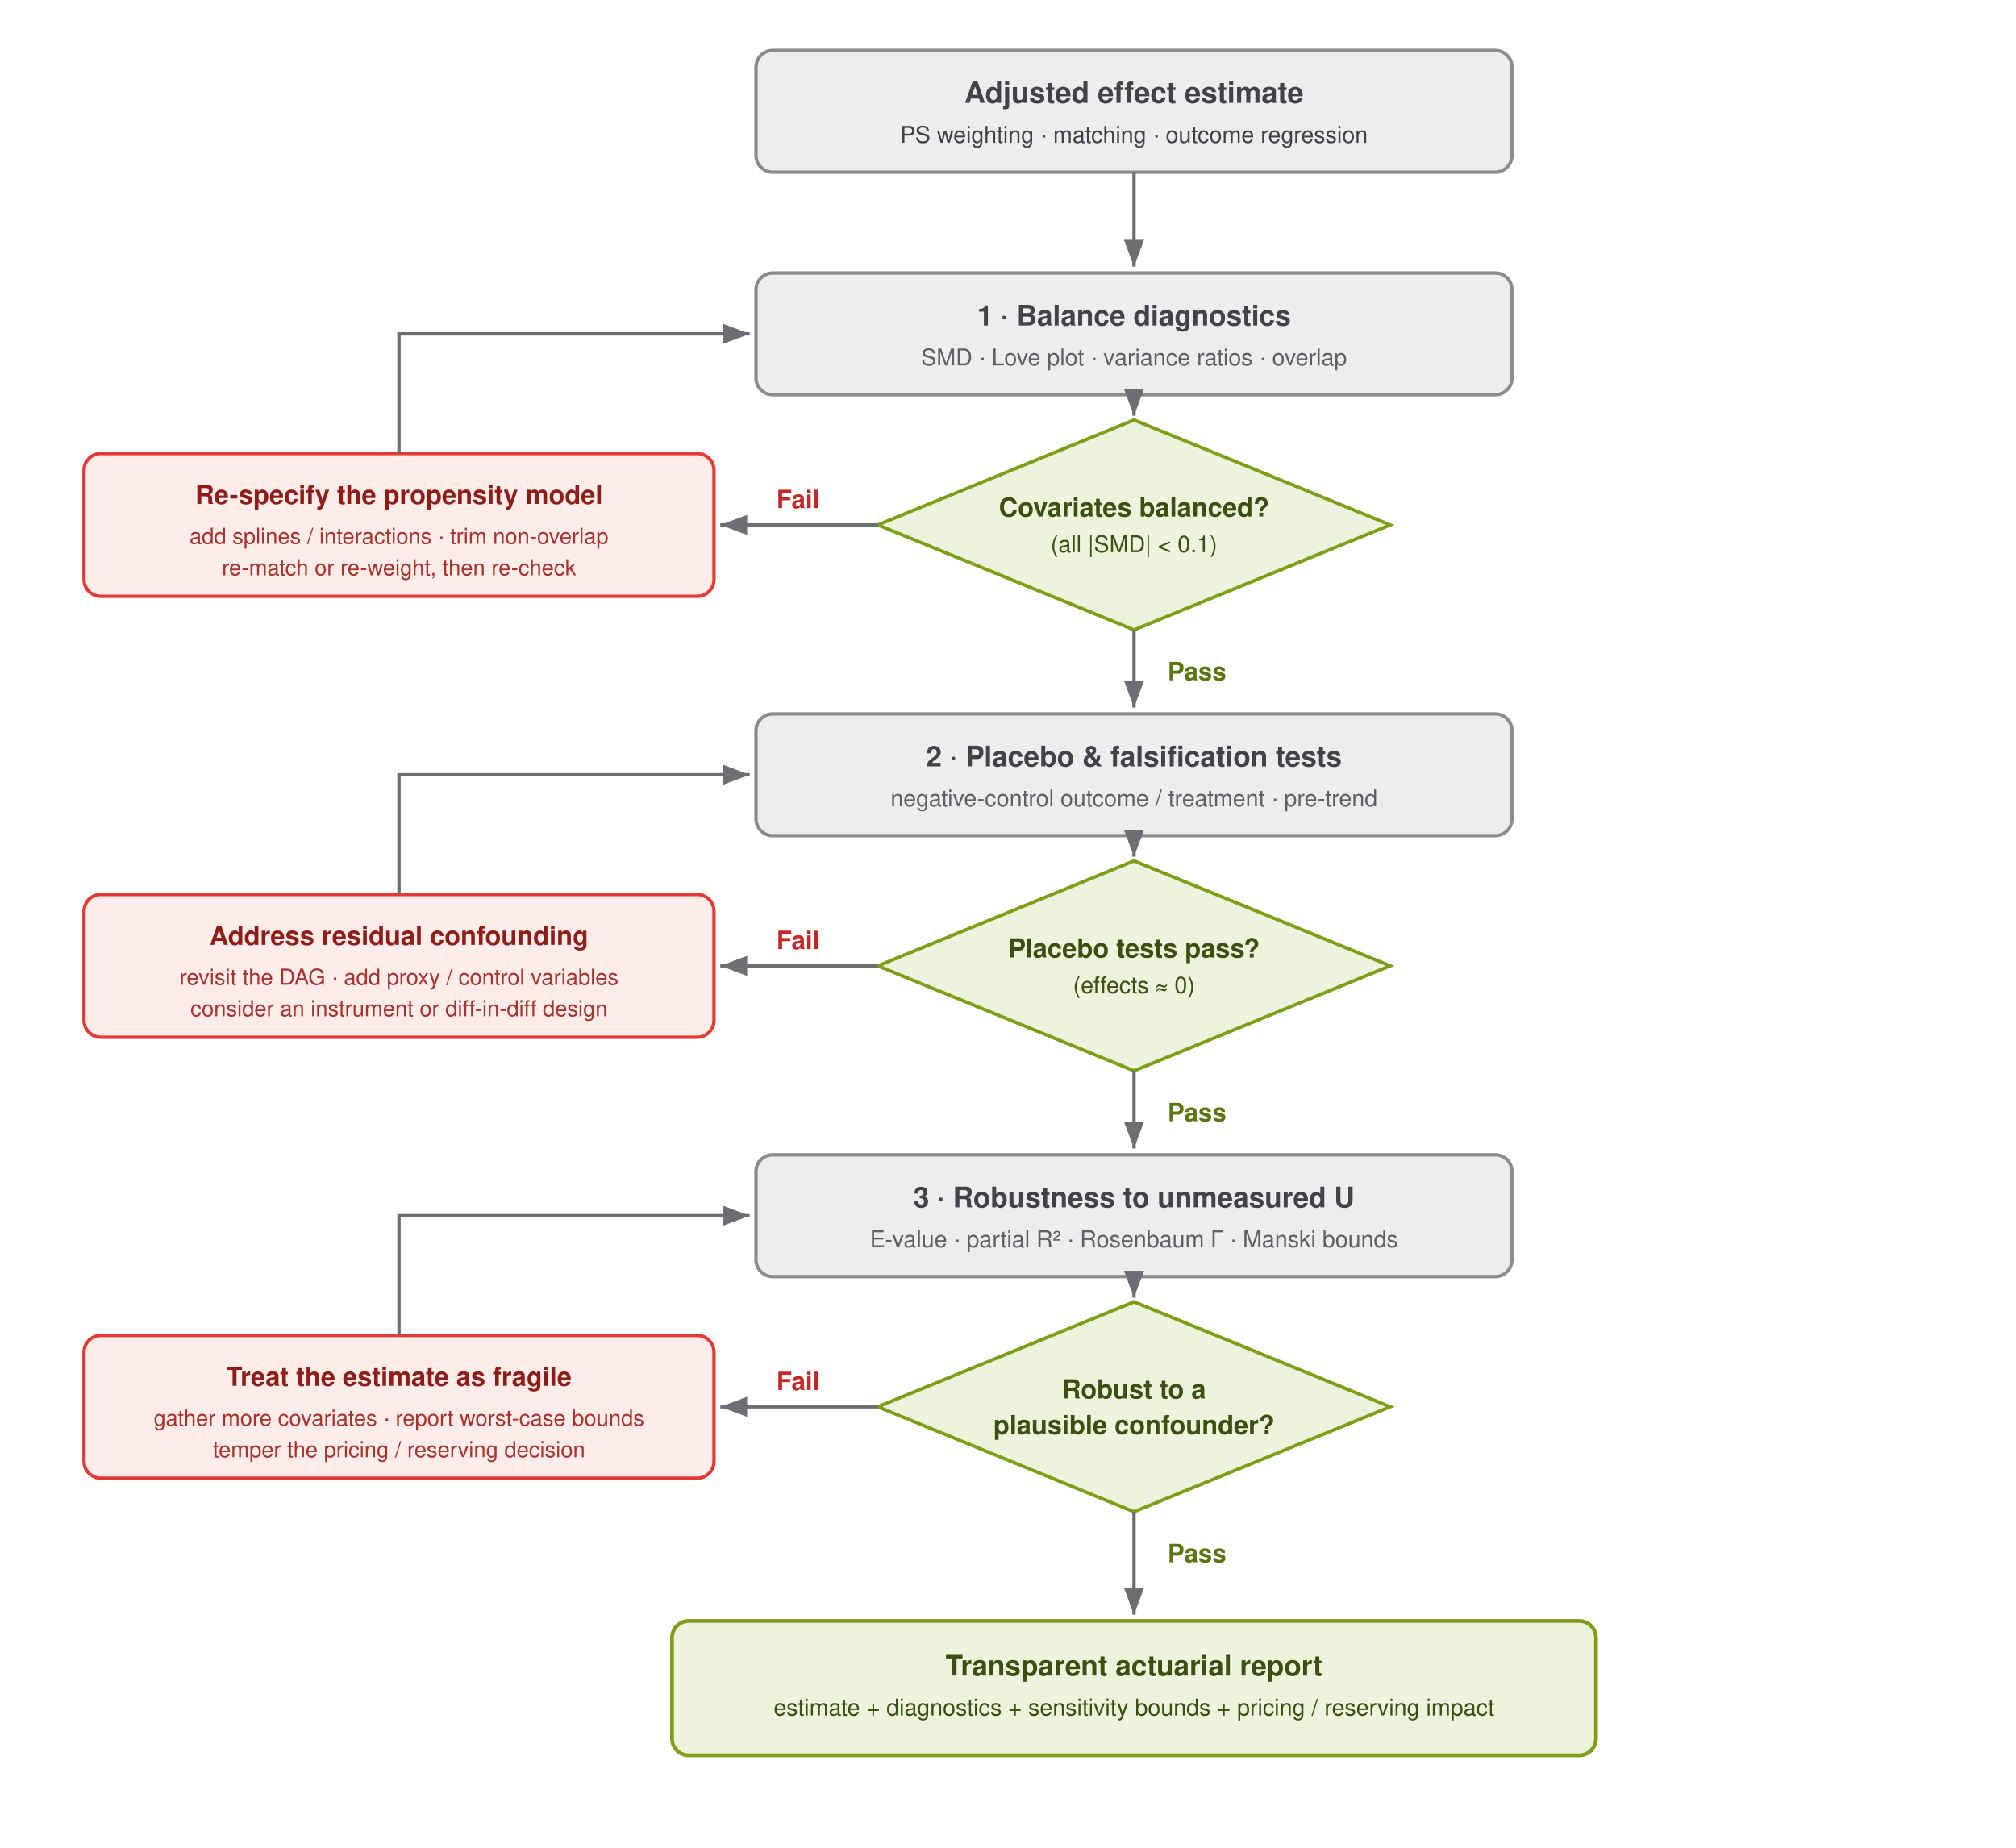
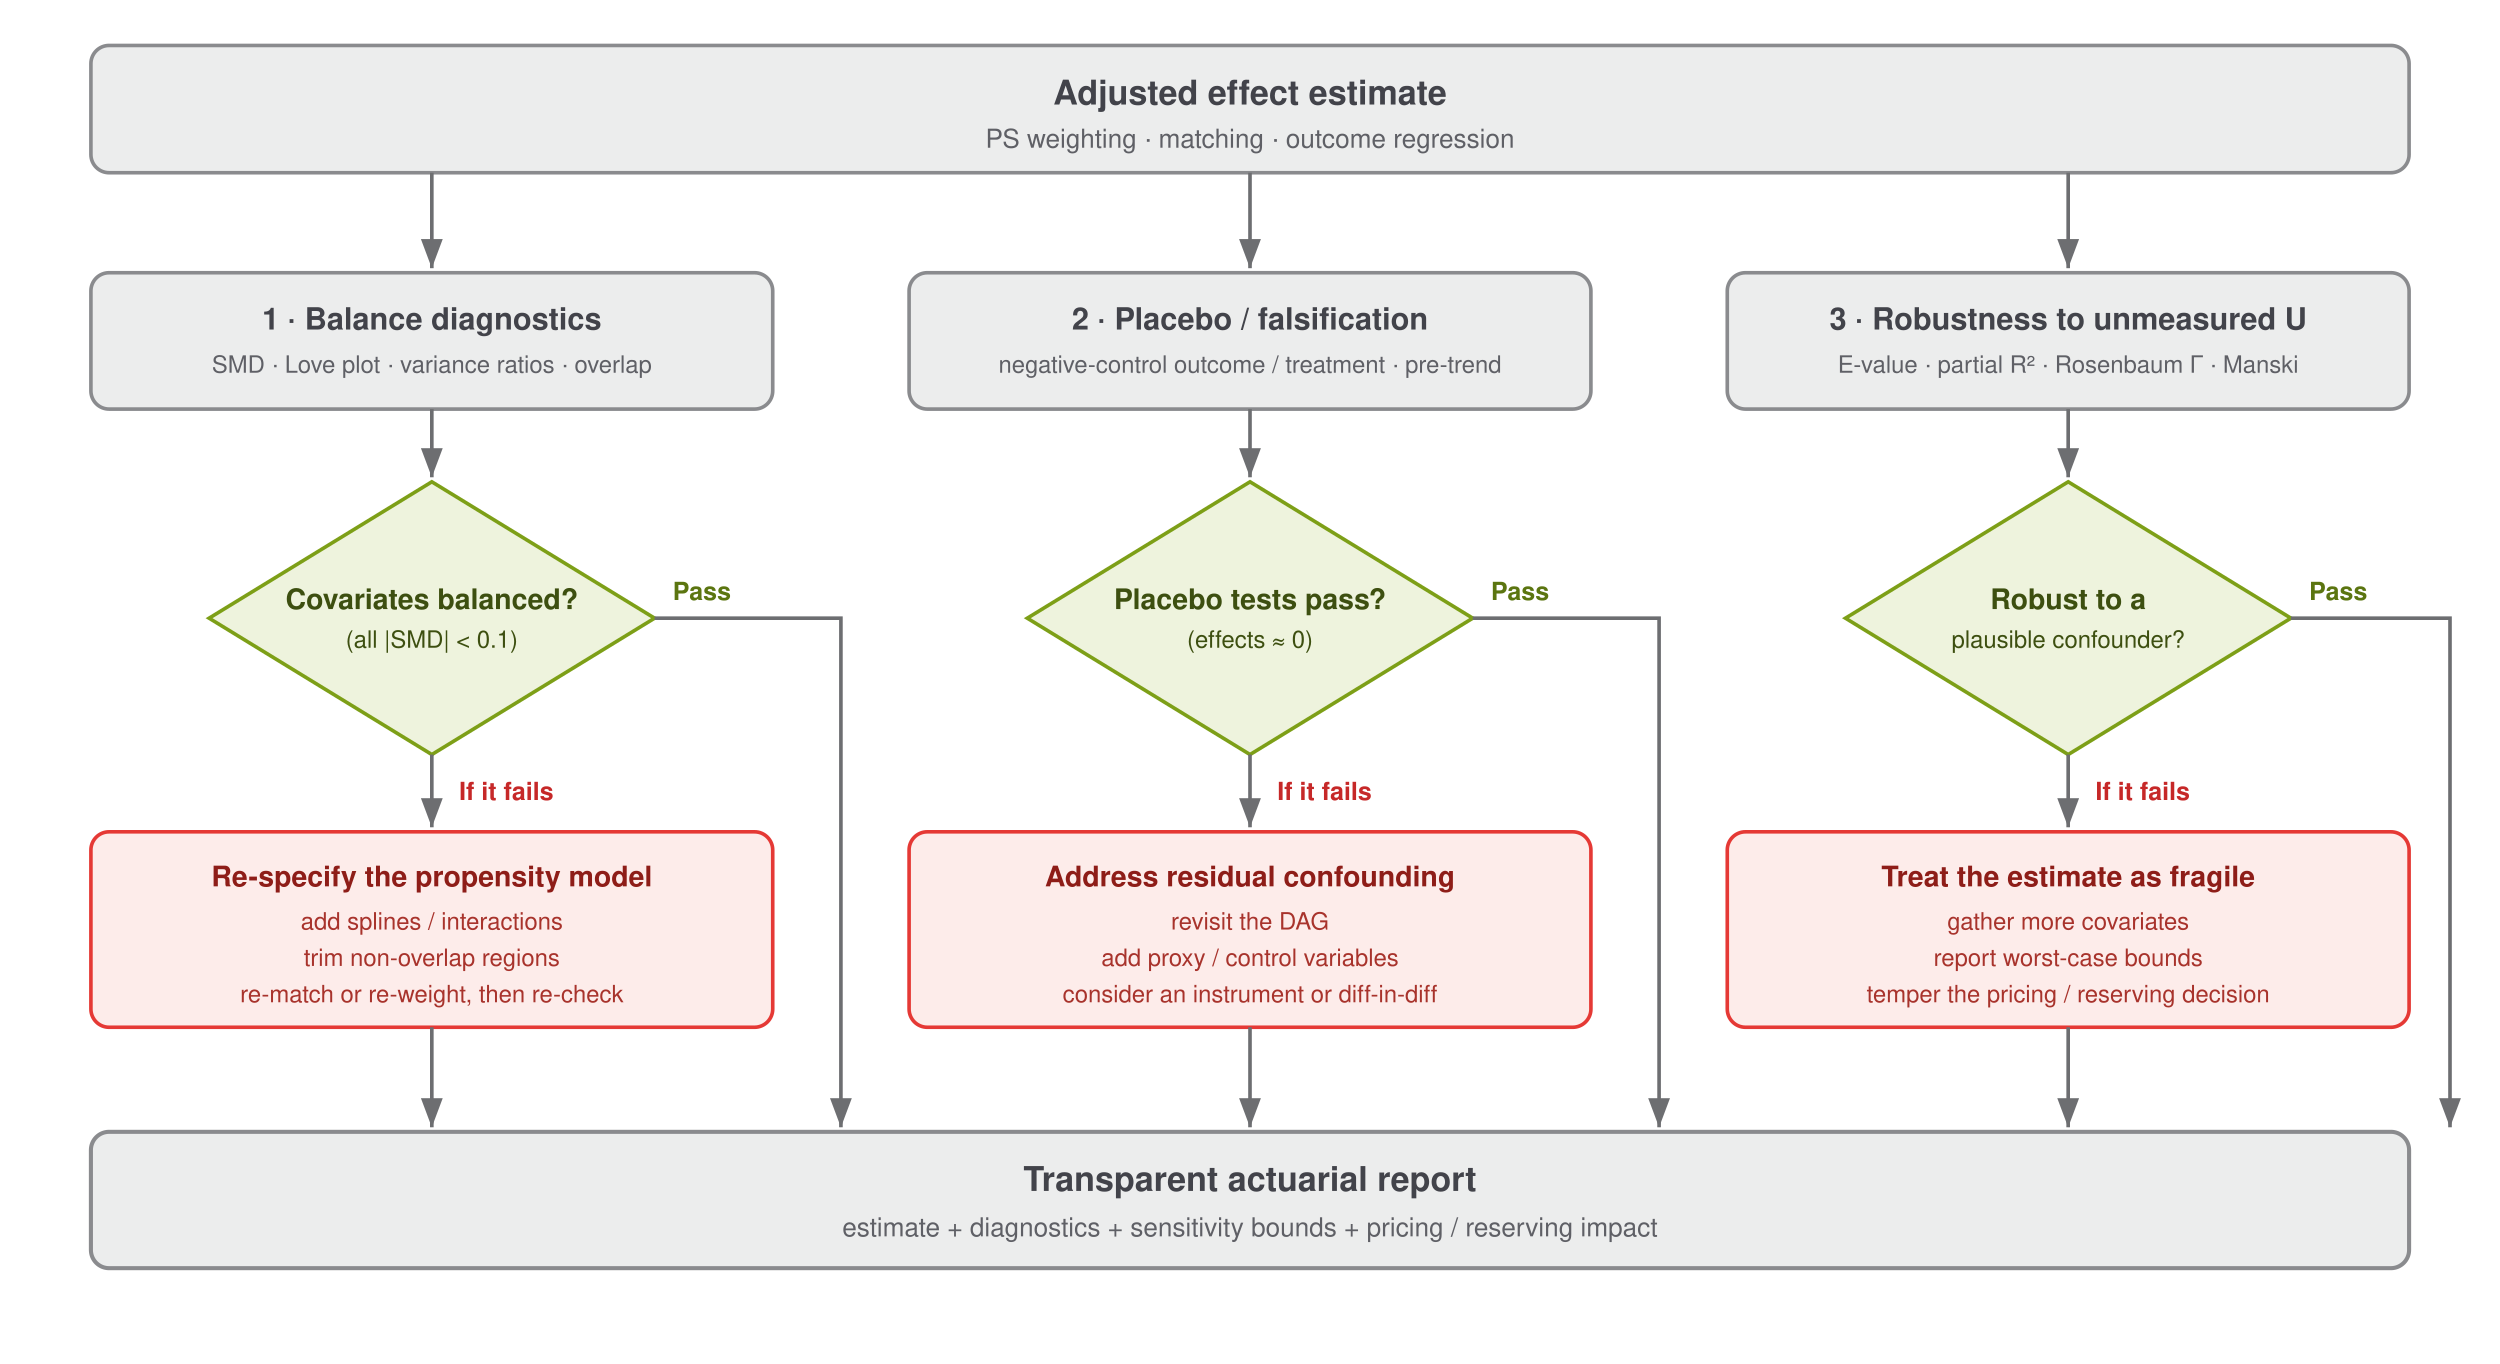
- <svg xmlns="http://www.w3.org/2000/svg" viewBox="0 0 960 880" font-family="Helvetica, Arial, sans-serif">
+ <svg xmlns="http://www.w3.org/2000/svg" viewBox="0 0 1100 600" font-family="Helvetica, Arial, sans-serif">
  <style>
    /* Connectors / arrows */
    .conn { stroke: #6d6e71; }
    .conn-mk { fill: #6d6e71; }
-     /* Grey (start / estimate) - logo grey */
-     .blue-b { fill: #eceded; stroke: #8a8b8e; }
-     .blue-t { fill: #42434a; }
-     /* Grey (diagnostic checks) - logo grey */
-     .cyan-b { fill: #eceded; stroke: #8a8b8e; }
-     .cyan-t { fill: #42434a; }
-     .cyan-s { fill: #5f6066; }
-     /* Limegreen (decision diamond) */
-     .amber-b { fill: #eef3dd; stroke: #7d9f17; }
-     .amber-t { fill: #3d4f10; }
-     /* Red (remedy) */
+     /* Grey (logo grey) - estimate, checks, report */
+     .grey-b { fill: #eceded; stroke: #8a8b8e; }
+     .grey-t { fill: #42434a; }
+     .grey-s { fill: #5f6066; }
+     /* Limegreen - decision diamonds */
+     .lime-b { fill: #eef3dd; stroke: #7d9f17; }
+     .lime-t { fill: #3d4f10; }
+     /* Red - recommendation on failure */
    .red-b { fill: #fdecea; stroke: #e53935; }
    .red-t { fill: #8e1d18; }
    .red-s { fill: #a8332c; }
-     /* Limegreen (report) */
-     .green-b2 { fill: #eef3dd; stroke: #7d9f17; }
-     .green-t { fill: #3d4f10; }
    /* Decision labels */
    .fail-t { fill: #c62828; }
    .pass-t { fill: #5b7510; }

    @media (prefers-color-scheme: dark) {
      .conn { stroke: #9aa4af; }
      .conn-mk { fill: #9aa4af; }
-       .blue-b { fill: #1b1f24; stroke: #7c7e85; }
-       .blue-t { fill: #c9cdd3; }
-       .cyan-b { fill: #1b1f24; stroke: #7c7e85; }
-       .cyan-t { fill: #c9cdd3; }
-       .cyan-s { fill: #a7abb2; }
-       .amber-b { fill: #1f2a10; stroke: #aacb3f; }
-       .amber-t { fill: #cfe39a; }
+       .grey-b { fill: #1b1f24; stroke: #7c7e85; }
+       .grey-t { fill: #c9cdd3; }
+       .grey-s { fill: #a7abb2; }
+       .lime-b { fill: #1f2a10; stroke: #aacb3f; }
+       .lime-t { fill: #cfe39a; }
      .red-b { fill: #3a1715; stroke: #f06a66; }
      .red-t { fill: #ffb3ae; }
      .red-s { fill: #f0918c; }
-       .green-b2 { fill: #1f2a10; stroke: #aacb3f; }
-       .green-t { fill: #cfe39a; }
      .fail-t { fill: #f06a66; }
      .pass-t { fill: #aacb3f; }
    }
  </style>
  <defs>
    <marker id="arrow" markerWidth="10" markerHeight="10" refX="8" refY="3" orient="auto" markerUnits="strokeWidth">
      <path class="conn-mk" d="M0,0 L8,3 L0,6 Z" />
    </marker>
  </defs>
-   <rect class="blue-b" x="360" y="24" width="360" height="58" rx="8" stroke-width="1.6" />
-   <text class="blue-t" x="540" y="49" text-anchor="middle" font-size="14" font-weight="bold">Adjusted effect estimate</text>
-   <text class="blue-t" x="540" y="68" text-anchor="middle" font-size="11">PS weighting · matching · outcome regression</text>
-   <rect class="cyan-b" x="360" y="130" width="360" height="58" rx="8" stroke-width="1.6" />
-   <text class="cyan-t" x="540" y="155" text-anchor="middle" font-size="13.5" font-weight="bold">1 · Balance diagnostics</text>
-   <text class="cyan-s" x="540" y="174" text-anchor="middle" font-size="11">SMD · Love plot · variance ratios · overlap</text>
-   <polygon class="amber-b" points="540,200 662,250 540,300 418,250" stroke-width="1.6" />
-   <text class="amber-t" x="540" y="246" text-anchor="middle" font-size="12.5" font-weight="bold">Covariates balanced?</text>
-   <text class="amber-t" x="540" y="263" text-anchor="middle" font-size="11">(all |SMD| &lt; 0.1)</text>
-   <rect class="red-b" x="40" y="216" width="300" height="68" rx="8" stroke-width="1.6" />
-   <text class="red-t" x="190" y="240" text-anchor="middle" font-size="12.5" font-weight="bold">Re-specify the propensity model</text>
-   <text class="red-s" x="190" y="259" text-anchor="middle" font-size="10.5">add splines / interactions · trim non-overlap</text>
-   <text class="red-s" x="190" y="274" text-anchor="middle" font-size="10.5">re-match or re-weight, then re-check</text>
-   <rect class="cyan-b" x="360" y="340" width="360" height="58" rx="8" stroke-width="1.6" />
-   <text class="cyan-t" x="540" y="365" text-anchor="middle" font-size="13.5" font-weight="bold">2 · Placebo &amp; falsification tests</text>
-   <text class="cyan-s" x="540" y="384" text-anchor="middle" font-size="11">negative-control outcome / treatment · pre-trend</text>
-   <polygon class="amber-b" points="540,410 662,460 540,510 418,460" stroke-width="1.6" />
-   <text class="amber-t" x="540" y="456" text-anchor="middle" font-size="12.5" font-weight="bold">Placebo tests pass?</text>
-   <text class="amber-t" x="540" y="473" text-anchor="middle" font-size="11">(effects ≈ 0)</text>
-   <rect class="red-b" x="40" y="426" width="300" height="68" rx="8" stroke-width="1.6" />
-   <text class="red-t" x="190" y="450" text-anchor="middle" font-size="12.5" font-weight="bold">Address residual confounding</text>
-   <text class="red-s" x="190" y="469" text-anchor="middle" font-size="10.5">revisit the DAG · add proxy / control variables</text>
-   <text class="red-s" x="190" y="484" text-anchor="middle" font-size="10.5">consider an instrument or diff-in-diff design</text>
-   <rect class="cyan-b" x="360" y="550" width="360" height="58" rx="8" stroke-width="1.6" />
-   <text class="cyan-t" x="540" y="575" text-anchor="middle" font-size="13.5" font-weight="bold">3 · Robustness to unmeasured U</text>
-   <text class="cyan-s" x="540" y="594" text-anchor="middle" font-size="11">E-value · partial R² · Rosenbaum Γ · Manski bounds</text>
-   <polygon class="amber-b" points="540,620 662,670 540,720 418,670" stroke-width="1.6" />
-   <text class="amber-t" x="540" y="666" text-anchor="middle" font-size="12.5" font-weight="bold">Robust to a</text>
-   <text class="amber-t" x="540" y="683" text-anchor="middle" font-size="12.5" font-weight="bold">plausible confounder?</text>
-   <rect class="red-b" x="40" y="636" width="300" height="68" rx="8" stroke-width="1.6" />
-   <text class="red-t" x="190" y="660" text-anchor="middle" font-size="12.5" font-weight="bold">Treat the estimate as fragile</text>
-   <text class="red-s" x="190" y="679" text-anchor="middle" font-size="10.5">gather more covariates · report worst-case bounds</text>
-   <text class="red-s" x="190" y="694" text-anchor="middle" font-size="10.5">temper the pricing / reserving decision</text>
-   <rect class="green-b2" x="320" y="772" width="440" height="64" rx="8" stroke-width="1.8" />
-   <text class="green-t" x="540" y="798" text-anchor="middle" font-size="13.5" font-weight="bold">Transparent actuarial report</text>
-   <text class="green-t" x="540" y="817" text-anchor="middle" font-size="11">estimate + diagnostics + sensitivity bounds + pricing / reserving impact</text>
-   <line class="conn" x1="540" y1="82" x2="540" y2="127" stroke-width="1.6" marker-end="url(#arrow)" />
-   <line class="conn" x1="540" y1="188" x2="540" y2="198" stroke-width="1.6" marker-end="url(#arrow)" />
-   <line class="conn" x1="540" y1="300" x2="540" y2="337" stroke-width="1.6" marker-end="url(#arrow)" />
-   <line class="conn" x1="540" y1="398" x2="540" y2="408" stroke-width="1.6" marker-end="url(#arrow)" />
-   <line class="conn" x1="540" y1="510" x2="540" y2="547" stroke-width="1.6" marker-end="url(#arrow)" />
-   <line class="conn" x1="540" y1="608" x2="540" y2="618" stroke-width="1.6" marker-end="url(#arrow)" />
-   <line class="conn" x1="540" y1="720" x2="540" y2="769" stroke-width="1.6" marker-end="url(#arrow)" />
-   <text class="pass-t" x="556" y="324" font-size="12" font-weight="bold">Pass</text>
-   <text class="pass-t" x="556" y="534" font-size="12" font-weight="bold">Pass</text>
-   <text class="pass-t" x="556" y="744" font-size="12" font-weight="bold">Pass</text>
-   <line class="conn" x1="418" y1="250" x2="343" y2="250" stroke-width="1.6" marker-end="url(#arrow)" />
-   <text class="fail-t" x="380" y="242" text-anchor="middle" font-size="12" font-weight="bold">Fail</text>
-   <polyline class="conn" points="190,216 190,159 357,159" fill="none" stroke-width="1.6" marker-end="url(#arrow)" />
-   <line class="conn" x1="418" y1="460" x2="343" y2="460" stroke-width="1.6" marker-end="url(#arrow)" />
-   <text class="fail-t" x="380" y="452" text-anchor="middle" font-size="12" font-weight="bold">Fail</text>
-   <polyline class="conn" points="190,426 190,369 357,369" fill="none" stroke-width="1.6" marker-end="url(#arrow)" />
-   <line class="conn" x1="418" y1="670" x2="343" y2="670" stroke-width="1.6" marker-end="url(#arrow)" />
-   <text class="fail-t" x="380" y="662" text-anchor="middle" font-size="12" font-weight="bold">Fail</text>
-   <polyline class="conn" points="190,636 190,579 357,579" fill="none" stroke-width="1.6" marker-end="url(#arrow)" />
+   <rect class="grey-b" x="40" y="20" width="1020" height="56" rx="8" stroke-width="1.6" />
+   <text class="grey-t" x="550" y="46" text-anchor="middle" font-size="15" font-weight="bold">Adjusted effect estimate</text>
+   <text class="grey-s" x="550" y="65" text-anchor="middle" font-size="11.5">PS weighting · matching · outcome regression</text>
+   <line class="conn" x1="190" y1="76" x2="190" y2="118" stroke-width="1.6" marker-end="url(#arrow)" />
+   <line class="conn" x1="550" y1="76" x2="550" y2="118" stroke-width="1.6" marker-end="url(#arrow)" />
+   <line class="conn" x1="910" y1="76" x2="910" y2="118" stroke-width="1.6" marker-end="url(#arrow)" />
+   <rect class="grey-b" x="40" y="120" width="300" height="60" rx="8" stroke-width="1.6" />
+   <text class="grey-t" x="190" y="145" text-anchor="middle" font-size="13.5" font-weight="bold">1 · Balance diagnostics</text>
+   <text class="grey-s" x="190" y="164" text-anchor="middle" font-size="10.5">SMD · Love plot · variance ratios · overlap</text>
+   <line class="conn" x1="190" y1="180" x2="190" y2="210" stroke-width="1.6" marker-end="url(#arrow)" />
+   <polygon class="lime-b" points="190,212 288,272 190,332 92,272" stroke-width="1.6" />
+   <text class="lime-t" x="190" y="268" text-anchor="middle" font-size="12.5" font-weight="bold">Covariates balanced?</text>
+   <text class="lime-t" x="190" y="285" text-anchor="middle" font-size="10.5">(all |SMD| &lt; 0.1)</text>
+   <line class="conn" x1="190" y1="332" x2="190" y2="364" stroke-width="1.6" marker-end="url(#arrow)" />
+   <text class="fail-t" x="202" y="352" font-size="11" font-weight="bold">If it fails</text>
+   <rect class="red-b" x="40" y="366" width="300" height="86" rx="8" stroke-width="1.6" />
+   <text class="red-t" x="190" y="390" text-anchor="middle" font-size="12.5" font-weight="bold">Re-specify the propensity model</text>
+   <text class="red-s" x="190" y="409" text-anchor="middle" font-size="10.5">add splines / interactions</text>
+   <text class="red-s" x="190" y="425" text-anchor="middle" font-size="10.5">trim non-overlap regions</text>
+   <text class="red-s" x="190" y="441" text-anchor="middle" font-size="10.5">re-match or re-weight, then re-check</text>
+   <rect class="grey-b" x="400" y="120" width="300" height="60" rx="8" stroke-width="1.6" />
+   <text class="grey-t" x="550" y="145" text-anchor="middle" font-size="13.5" font-weight="bold">2 · Placebo / falsification</text>
+   <text class="grey-s" x="550" y="164" text-anchor="middle" font-size="10.5">negative-control outcome / treatment · pre-trend</text>
+   <line class="conn" x1="550" y1="180" x2="550" y2="210" stroke-width="1.6" marker-end="url(#arrow)" />
+   <polygon class="lime-b" points="550,212 648,272 550,332 452,272" stroke-width="1.6" />
+   <text class="lime-t" x="550" y="268" text-anchor="middle" font-size="12.5" font-weight="bold">Placebo tests pass?</text>
+   <text class="lime-t" x="550" y="285" text-anchor="middle" font-size="10.5">(effects ≈ 0)</text>
+   <line class="conn" x1="550" y1="332" x2="550" y2="364" stroke-width="1.6" marker-end="url(#arrow)" />
+   <text class="fail-t" x="562" y="352" font-size="11" font-weight="bold">If it fails</text>
+   <rect class="red-b" x="400" y="366" width="300" height="86" rx="8" stroke-width="1.6" />
+   <text class="red-t" x="550" y="390" text-anchor="middle" font-size="12.5" font-weight="bold">Address residual confounding</text>
+   <text class="red-s" x="550" y="409" text-anchor="middle" font-size="10.5">revisit the DAG</text>
+   <text class="red-s" x="550" y="425" text-anchor="middle" font-size="10.5">add proxy / control variables</text>
+   <text class="red-s" x="550" y="441" text-anchor="middle" font-size="10.5">consider an instrument or diff-in-diff</text>
+   <rect class="grey-b" x="760" y="120" width="300" height="60" rx="8" stroke-width="1.6" />
+   <text class="grey-t" x="910" y="145" text-anchor="middle" font-size="13.5" font-weight="bold">3 · Robustness to unmeasured U</text>
+   <text class="grey-s" x="910" y="164" text-anchor="middle" font-size="10.5">E-value · partial R² · Rosenbaum Γ · Manski</text>
+   <line class="conn" x1="910" y1="180" x2="910" y2="210" stroke-width="1.6" marker-end="url(#arrow)" />
+   <polygon class="lime-b" points="910,212 1008,272 910,332 812,272" stroke-width="1.6" />
+   <text class="lime-t" x="910" y="268" text-anchor="middle" font-size="12.5" font-weight="bold">Robust to a</text>
+   <text class="lime-t" x="910" y="285" text-anchor="middle" font-size="10.5">plausible confounder?</text>
+   <line class="conn" x1="910" y1="332" x2="910" y2="364" stroke-width="1.6" marker-end="url(#arrow)" />
+   <text class="fail-t" x="922" y="352" font-size="11" font-weight="bold">If it fails</text>
+   <rect class="red-b" x="760" y="366" width="300" height="86" rx="8" stroke-width="1.6" />
+   <text class="red-t" x="910" y="390" text-anchor="middle" font-size="12.5" font-weight="bold">Treat the estimate as fragile</text>
+   <text class="red-s" x="910" y="409" text-anchor="middle" font-size="10.5">gather more covariates</text>
+   <text class="red-s" x="910" y="425" text-anchor="middle" font-size="10.5">report worst-case bounds</text>
+   <text class="red-s" x="910" y="441" text-anchor="middle" font-size="10.5">temper the pricing / reserving decision</text>
+   <polyline class="conn" points="288,272 370,272 370,496" fill="none" stroke-width="1.6" marker-end="url(#arrow)" />
+   <text class="pass-t" x="296" y="264" font-size="11" font-weight="bold">Pass</text>
+   <polyline class="conn" points="648,272 730,272 730,496" fill="none" stroke-width="1.6" marker-end="url(#arrow)" />
+   <text class="pass-t" x="656" y="264" font-size="11" font-weight="bold">Pass</text>
+   <polyline class="conn" points="1008,272 1078,272 1078,496" fill="none" stroke-width="1.6" marker-end="url(#arrow)" />
+   <text class="pass-t" x="1016" y="264" font-size="11" font-weight="bold">Pass</text>
+   <line class="conn" x1="190" y1="452" x2="190" y2="496" stroke-width="1.6" marker-end="url(#arrow)" />
+   <line class="conn" x1="550" y1="452" x2="550" y2="496" stroke-width="1.6" marker-end="url(#arrow)" />
+   <line class="conn" x1="910" y1="452" x2="910" y2="496" stroke-width="1.6" marker-end="url(#arrow)" />
+   <rect class="grey-b" x="40" y="498" width="1020" height="60" rx="8" stroke-width="1.8" />
+   <text class="grey-t" x="550" y="524" text-anchor="middle" font-size="15" font-weight="bold">Transparent actuarial report</text>
+   <text class="grey-s" x="550" y="544" text-anchor="middle" font-size="11.5">estimate + diagnostics + sensitivity bounds + pricing / reserving impact</text>
</svg>
